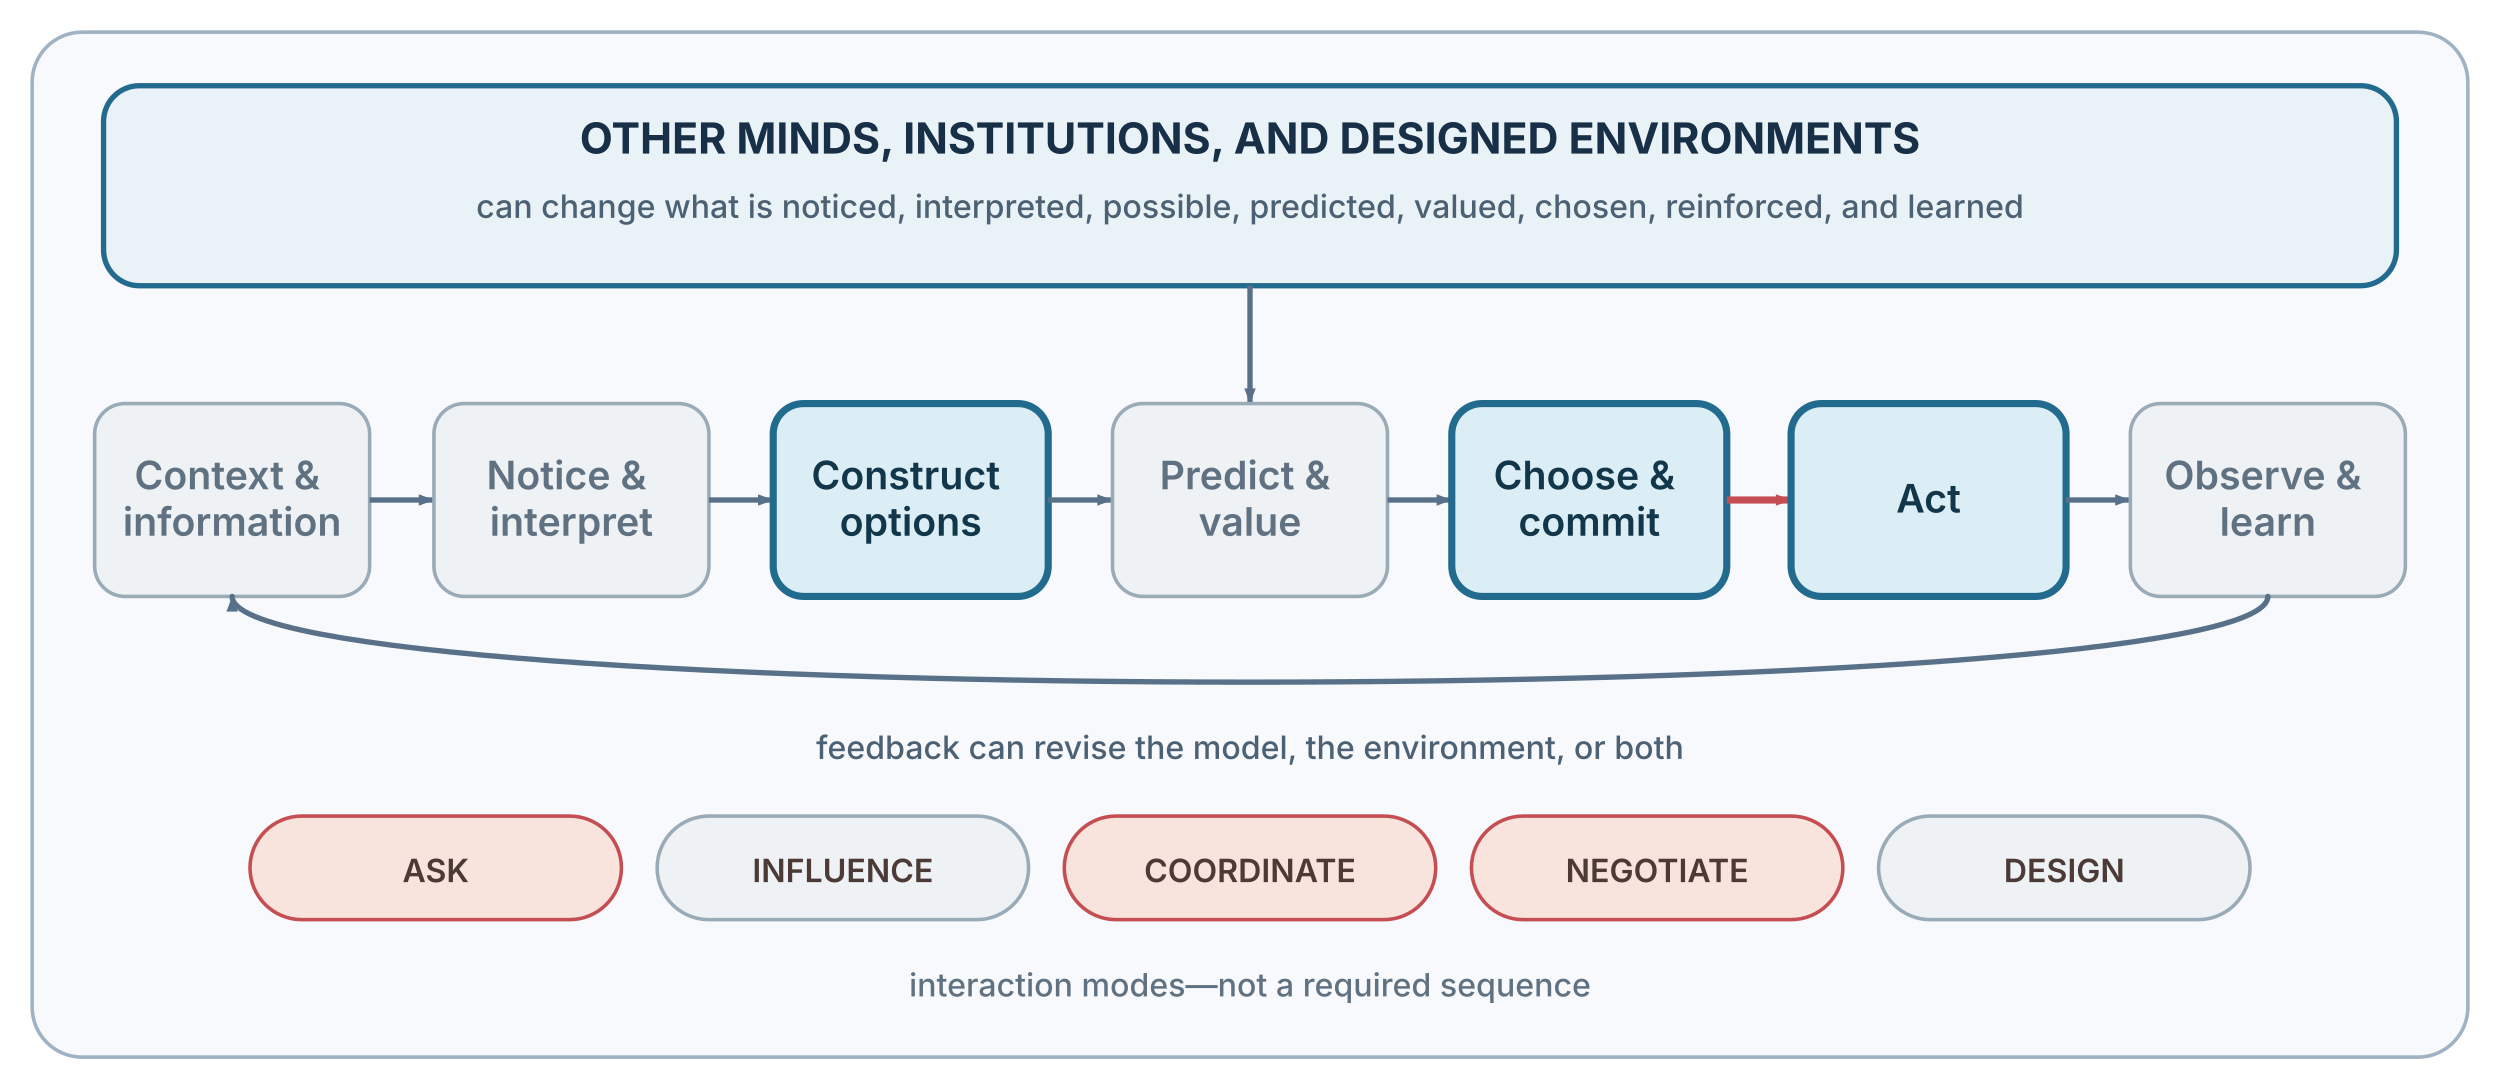
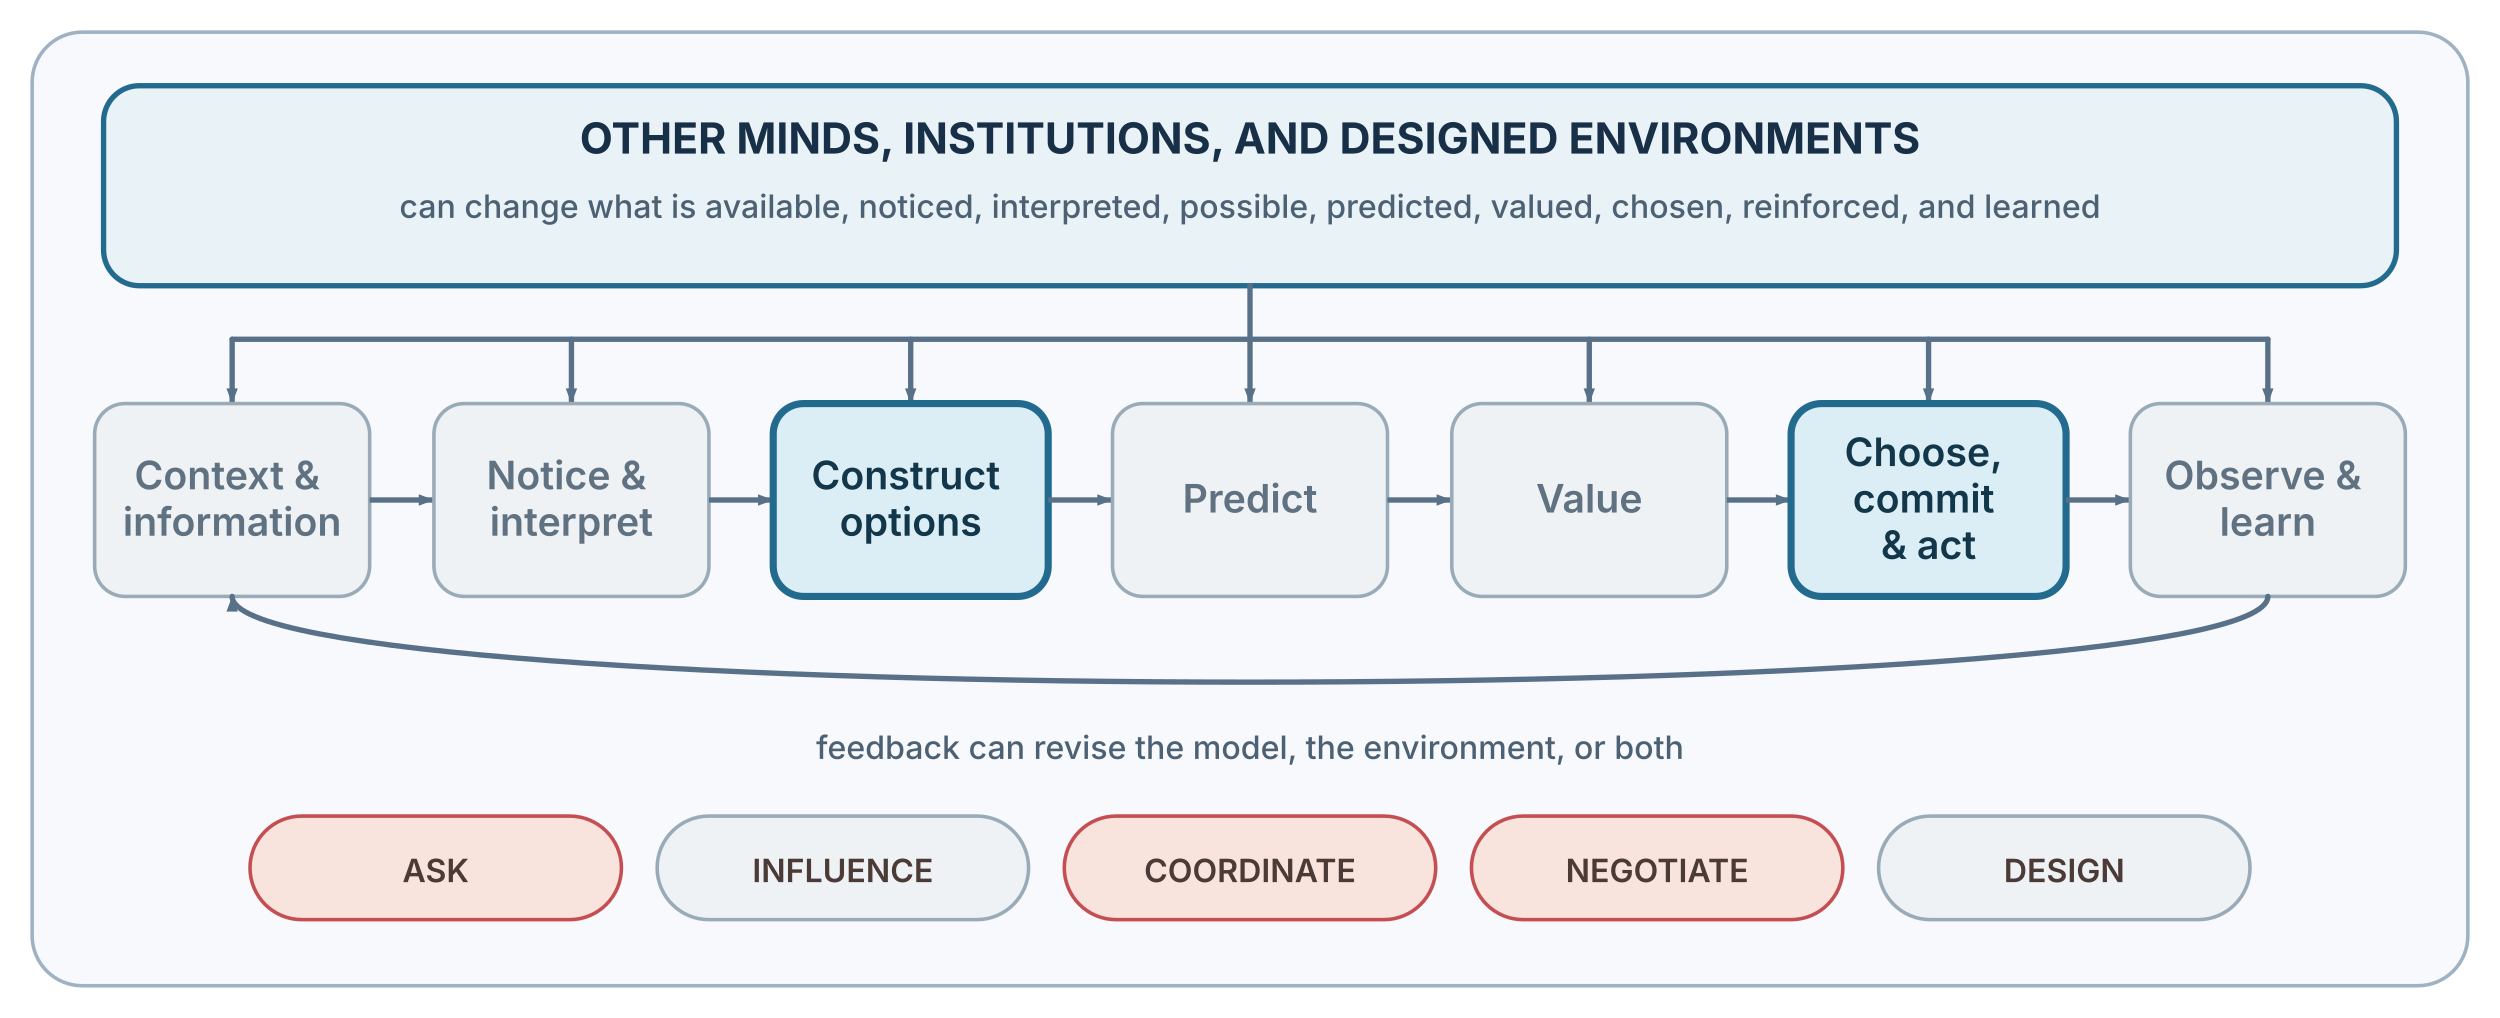
- <svg xmlns="http://www.w3.org/2000/svg" width="1400" height="610" viewBox="0 0 1400 610" role="img" aria-labelledby="title desc">
+ <svg xmlns="http://www.w3.org/2000/svg" width="1400" height="570" viewBox="0 0 1400 570" role="img" aria-labelledby="title desc">
  <defs>
    <marker id="arrow" viewBox="0 0 10 8" markerWidth="10" markerHeight="8" refX="9" refY="4" orient="auto" markerUnits="userSpaceOnUse">
      <path d="M0.5,0.8 L9,4 L0.5,7.2 z" fill="#587189" />
    </marker>
    <marker id="arrow-accent" viewBox="0 0 10 8" markerWidth="10" markerHeight="8" refX="9" refY="4" orient="auto" markerUnits="userSpaceOnUse">
      <path d="M0.5,0.8 L9,4 L0.5,7.2 z" fill="#c44e52" />
    </marker>
    <style>.node-label{font:600 22px -apple-system,BlinkMacSystemFont,"Segoe UI",sans-serif}.small{font:500 18px -apple-system,BlinkMacSystemFont,"Segoe UI",sans-serif}.outer{font:650 24px -apple-system,BlinkMacSystemFont,"Segoe UI",sans-serif}.mode{font:600 18px -apple-system,BlinkMacSystemFont,"Segoe UI",sans-serif}</style>
  </defs>
-   <rect x="18" y="18" width="1364" height="574" rx="28" fill="#f7f9fc" stroke="#9fb2c3" stroke-width="2" />
+   <rect x="18" y="18" width="1364" height="534" rx="28" fill="#f7f9fc" stroke="#9fb2c3" stroke-width="2" />
  <rect x="58" y="48" width="1284" height="112" rx="20" fill="#e9f2f7" stroke="#236b8e" stroke-width="3" />
  <text x="700" y="86" class="outer" fill="#183047" text-anchor="middle">OTHER MINDS, INSTITUTIONS, AND DESIGNED ENVIRONMENTS</text>
-   <text x="700" y="122" class="small" fill="#4c6173" text-anchor="middle">can change what is noticed, interpreted, possible, predicted, valued, chosen, reinforced, and learned</text>
-   <path d="M700 160 L700 226" fill="none" stroke="#587189" stroke-width="3" marker-end="url(#arrow)" />
+   <text x="700" y="122" class="small" fill="#4c6173" text-anchor="middle">can change what is available, noticed, interpreted, possible, predicted, valued, chosen, reinforced, and learned</text>
+   <path d="M700 160 V190 M130 190 H1270" fill="none" stroke="#587189" stroke-width="3" stroke-linecap="round" stroke-linejoin="round" />
+   <path d="M130 190 V226" fill="none" stroke="#587189" stroke-width="3" stroke-linecap="round" marker-end="url(#arrow)" />
+   <path d="M320 190 V226" fill="none" stroke="#587189" stroke-width="3" stroke-linecap="round" marker-end="url(#arrow)" />
+   <path d="M510 190 V226" fill="none" stroke="#587189" stroke-width="3" stroke-linecap="round" marker-end="url(#arrow)" />
+   <path d="M700 190 V226" fill="none" stroke="#587189" stroke-width="3" stroke-linecap="round" marker-end="url(#arrow)" />
+   <path d="M890 190 V226" fill="none" stroke="#587189" stroke-width="3" stroke-linecap="round" marker-end="url(#arrow)" />
+   <path d="M1080 190 V226" fill="none" stroke="#587189" stroke-width="3" stroke-linecap="round" marker-end="url(#arrow)" />
+   <path d="M1270 190 V226" fill="none" stroke="#587189" stroke-width="3" stroke-linecap="round" marker-end="url(#arrow)" />
  <rect x="53" y="226" width="154" height="108" rx="17" fill="#eef2f5" stroke="#9aabb8" stroke-width="2" />
  <text class="node-label" fill="#607282" text-anchor="middle">
    <tspan x="130" y="274">Context &amp;</tspan>
    <tspan x="130" y="300">information</tspan>
  </text>
  <path d="M207 280 L243 280" stroke="#587189" stroke-width="3" marker-end="url(#arrow)" />
  <rect x="243" y="226" width="154" height="108" rx="17" fill="#eef2f5" stroke="#9aabb8" stroke-width="2" />
  <text class="node-label" fill="#607282" text-anchor="middle">
    <tspan x="320" y="274">Notice &amp;</tspan>
    <tspan x="320" y="300">interpret</tspan>
  </text>
  <path d="M397 280 L433 280" stroke="#587189" stroke-width="3" marker-end="url(#arrow)" />
  <rect x="433" y="226" width="154" height="108" rx="17" fill="#dceef5" stroke="#236b8e" stroke-width="4" />
  <text class="node-label" fill="#12364a" text-anchor="middle">
    <tspan x="510" y="274">Construct</tspan>
    <tspan x="510" y="300">options</tspan>
  </text>
  <path d="M587 280 L623 280" stroke="#587189" stroke-width="3" marker-end="url(#arrow)" />
  <rect x="623" y="226" width="154" height="108" rx="17" fill="#eef2f5" stroke="#9aabb8" stroke-width="2" />
  <text class="node-label" fill="#607282" text-anchor="middle">
-     <tspan x="700" y="274">Predict &amp;</tspan>
-     <tspan x="700" y="300">value</tspan>
+     <tspan x="700" y="287">Predict</tspan>
  </text>
  <path d="M777 280 L813 280" stroke="#587189" stroke-width="3" marker-end="url(#arrow)" />
-   <rect x="813" y="226" width="154" height="108" rx="17" fill="#dceef5" stroke="#236b8e" stroke-width="4" />
-   <text class="node-label" fill="#12364a" text-anchor="middle">
-     <tspan x="890" y="274">Choose &amp;</tspan>
-     <tspan x="890" y="300">commit</tspan>
+   <rect x="813" y="226" width="154" height="108" rx="17" fill="#eef2f5" stroke="#9aabb8" stroke-width="2" />
+   <text class="node-label" fill="#607282" text-anchor="middle">
+     <tspan x="890" y="287">Value</tspan>
  </text>
-   <path d="M967 280 L1003 280" stroke="#c44e52" stroke-width="4" marker-end="url(#arrow-accent)" />
+   <path d="M967 280 L1003 280" stroke="#587189" stroke-width="3" marker-end="url(#arrow)" />
  <rect x="1003" y="226" width="154" height="108" rx="17" fill="#dceef5" stroke="#236b8e" stroke-width="4" />
  <text class="node-label" fill="#12364a" text-anchor="middle">
-     <tspan x="1080" y="287">Act</tspan>
+     <tspan x="1080" y="261">Choose,</tspan>
+     <tspan x="1080" y="287">commit</tspan>
+     <tspan x="1080" y="313">&amp; act</tspan>
  </text>
  <path d="M1157 280 L1193 280" stroke="#587189" stroke-width="3" marker-end="url(#arrow)" />
  <rect x="1193" y="226" width="154" height="108" rx="17" fill="#eef2f5" stroke="#9aabb8" stroke-width="2" />
  <text class="node-label" fill="#607282" text-anchor="middle">
    <tspan x="1270" y="274">Observe &amp;</tspan>
    <tspan x="1270" y="300">learn</tspan>
  </text>
  <path d="M1270 334 C1270 398, 130 398, 130 334" fill="none" stroke="#587189" stroke-width="3" stroke-linecap="round" marker-end="url(#arrow)" />
  <text x="700" y="425" class="small" fill="#4c6173" text-anchor="middle">feedback can revise the model, the environment, or both</text>
  <rect x="140" y="457" width="208" height="58" rx="29" fill="#f8e4dc" stroke="#c44e52" stroke-width="2" />
  <text x="244.0" y="494" class="mode" fill="#4b3a36" text-anchor="middle">ASK</text>
  <rect x="368" y="457" width="208" height="58" rx="29" fill="#eef2f5" stroke="#9aabb8" stroke-width="2" />
  <text x="472.0" y="494" class="mode" fill="#4b3a36" text-anchor="middle">INFLUENCE</text>
  <rect x="596" y="457" width="208" height="58" rx="29" fill="#f8e4dc" stroke="#c44e52" stroke-width="2" />
  <text x="700.0" y="494" class="mode" fill="#4b3a36" text-anchor="middle">COORDINATE</text>
  <rect x="824" y="457" width="208" height="58" rx="29" fill="#f8e4dc" stroke="#c44e52" stroke-width="2" />
  <text x="928.0" y="494" class="mode" fill="#4b3a36" text-anchor="middle">NEGOTIATE</text>
  <rect x="1052" y="457" width="208" height="58" rx="29" fill="#eef2f5" stroke="#9aabb8" stroke-width="2" />
  <text x="1156.0" y="494" class="mode" fill="#4b3a36" text-anchor="middle">DESIGN</text>
-   <text x="700" y="558" class="small" fill="#607282" text-anchor="middle">interaction modes—not a required sequence</text>
</svg>
